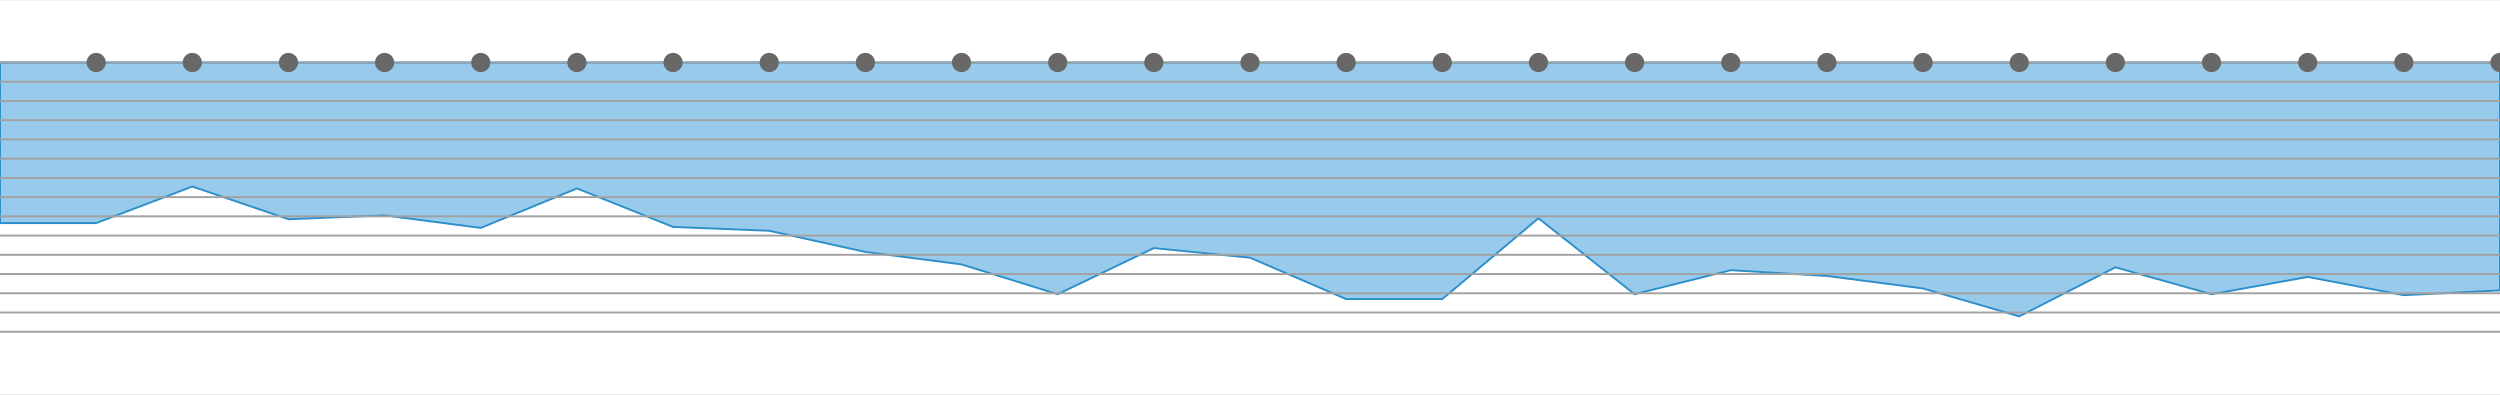
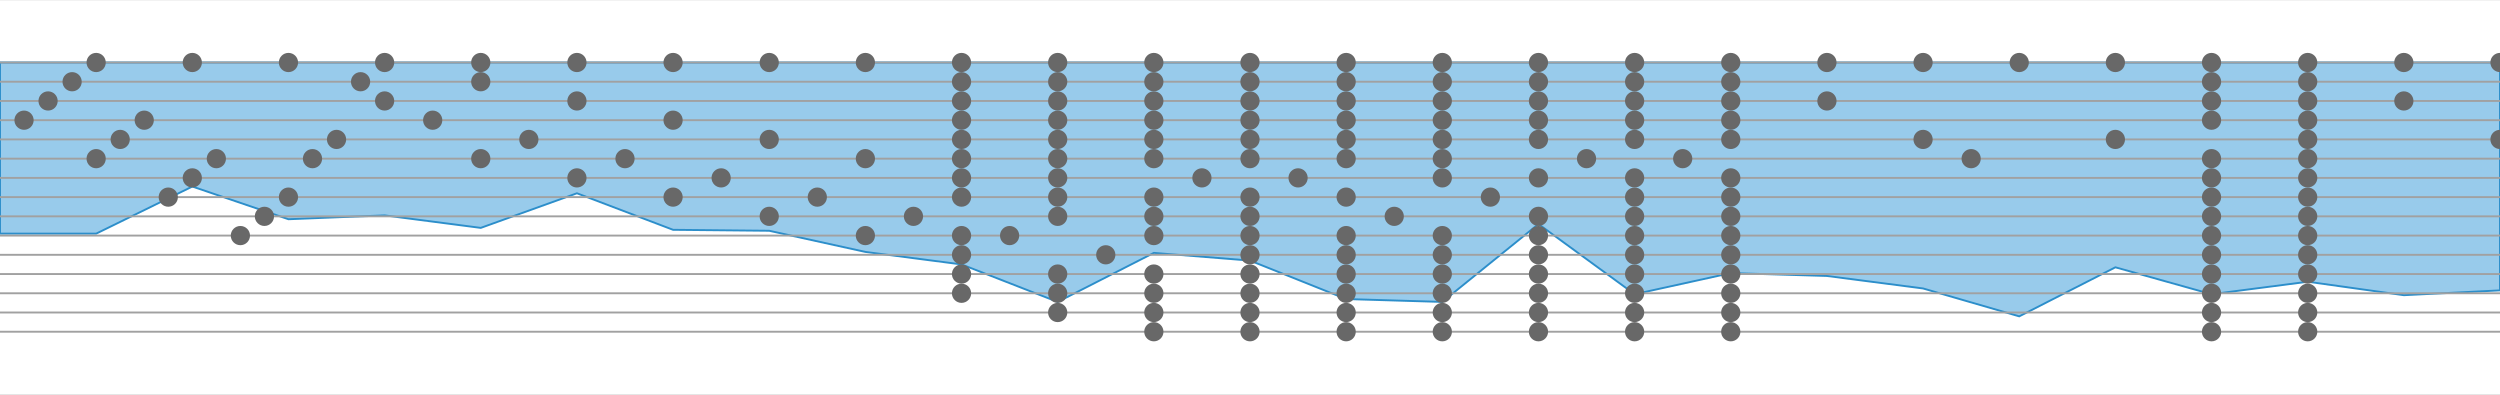
<svg xmlns="http://www.w3.org/2000/svg" baseProfile="full" height="205" version="1.1" width="1300">
  <defs />
  <g transform="translate(0, 32.5)">
-     <path d="M 1300 0L 1300.0 118.5 L 1250.0 121.0 L 1200.0 111.5 L 1150.0 120.5 L 1100.0 106.5 L 1050.0 132.0 L 1000.0 117.5 L 950.0 111.0 L 900.0 108.0 L 850.0 120.5 L 800.0 81.0 L 750.0 123.0 L 700.0 123.0 L 650.0 101.5 L 600.0 96.5 L 550.0 120.5 L 500.0 105.0 L 450.0 98.5 L 400.0 87.5 L 350.0 85.5 L 300.0 65.5 L 250.0 86.0 L 200.0 79.5 L 150.0 81.5 L 100.0 64.5 L 50.0 83.5 L 0 83.5 L 0 0 Z" style="fill:#98cbeb;stroke:#2c8eca" />
+     <path d="M 1300 0L 1300.0 118.5 L 1250.0 121.0 L 1200.0 114.0 L 1150.0 120.5 L 1100.0 106.5 L 1050.0 132.0 L 1000.0 117.5 L 950.0 111.0 L 900.0 109.5 L 850.0 120.5 L 800.0 84.0 L 750.0 124.5 L 700.0 123.0 L 650.0 103.0 L 600.0 99.0 L 550.0 124.5 L 500.0 105.0 L 450.0 98.5 L 400.0 87.5 L 350.0 87.0 L 300.0 68.0 L 250.0 86.0 L 200.0 79.5 L 150.0 81.5 L 100.0 64.5 L 50.0 89.0 L 0 89.0 L 0 0 Z" style="fill:#98cbeb;stroke:#2c8eca" />
  </g>
  <line style="stroke:#7b7b7b;stroke-width:0.1" x1="0" x2="1300" y1="0" y2="0" />
  <line style="stroke:#7b7b7b;stroke-width:0.1" x1="0" x2="1300" y1="205" y2="205" />
  <g transform="translate(0, 32.5)">
    <line style="stroke:#a1a1a1;stroke-width:1" x1="0" x2="1300" y1="0" y2="0" />
    <line style="stroke:#a1a1a1;stroke-width:1" x1="0" x2="1300" y1="10" y2="10" />
    <line style="stroke:#a1a1a1;stroke-width:1" x1="0" x2="1300" y1="20" y2="20" />
    <line style="stroke:#a1a1a1;stroke-width:1" x1="0" x2="1300" y1="30" y2="30" />
    <line style="stroke:#a1a1a1;stroke-width:1" x1="0" x2="1300" y1="40" y2="40" />
    <line style="stroke:#a1a1a1;stroke-width:1" x1="0" x2="1300" y1="50" y2="50" />
    <line style="stroke:#a1a1a1;stroke-width:1" x1="0" x2="1300" y1="60" y2="60" />
    <line style="stroke:#a1a1a1;stroke-width:1" x1="0" x2="1300" y1="70" y2="70" />
    <line style="stroke:#a1a1a1;stroke-width:1" x1="0" x2="1300" y1="80" y2="80" />
    <line style="stroke:#a1a1a1;stroke-width:1" x1="0" x2="1300" y1="90" y2="90" />
    <line style="stroke:#a1a1a1;stroke-width:1" x1="0" x2="1300" y1="100" y2="100" />
    <line style="stroke:#a1a1a1;stroke-width:1" x1="0" x2="1300" y1="110" y2="110" />
    <line style="stroke:#a1a1a1;stroke-width:1" x1="0" x2="1300" y1="120" y2="120" />
    <line style="stroke:#a1a1a1;stroke-width:1" x1="0" x2="1300" y1="130" y2="130" />
    <line style="stroke:#a1a1a1;stroke-width:1" x1="0" x2="1300" y1="140" y2="140" />
+     <circle cx="1300.0" cy="40" r="5" style="fill: #686868" />
    <circle cx="1300.0" cy="0" r="5" style="fill: #686868" />
+     <circle cx="1250.0" cy="20" r="5" style="fill: #686868" />
    <circle cx="1250.0" cy="0" r="5" style="fill: #686868" />
+     <circle cx="1200.0" cy="10" r="5" style="fill: #686868" />
+     <circle cx="1200.0" cy="20" r="5" style="fill: #686868" />
+     <circle cx="1200.0" cy="30" r="5" style="fill: #686868" />
+     <circle cx="1200.0" cy="40" r="5" style="fill: #686868" />
+     <circle cx="1200.0" cy="50" r="5" style="fill: #686868" />
+     <circle cx="1200.0" cy="60" r="5" style="fill: #686868" />
+     <circle cx="1200.0" cy="70" r="5" style="fill: #686868" />
+     <circle cx="1200.0" cy="80" r="5" style="fill: #686868" />
+     <circle cx="1200.0" cy="90" r="5" style="fill: #686868" />
+     <circle cx="1200.0" cy="100" r="5" style="fill: #686868" />
+     <circle cx="1200.0" cy="110" r="5" style="fill: #686868" />
+     <circle cx="1200.0" cy="120" r="5" style="fill: #686868" />
+     <circle cx="1200.0" cy="130" r="5" style="fill: #686868" />
+     <circle cx="1200.0" cy="140" r="5" style="fill: #686868" />
    <circle cx="1200.0" cy="0" r="5" style="fill: #686868" />
+     <circle cx="1150.0" cy="10" r="5" style="fill: #686868" />
+     <circle cx="1150.0" cy="20" r="5" style="fill: #686868" />
+     <circle cx="1150.0" cy="30" r="5" style="fill: #686868" />
+     <circle cx="1150.0" cy="50" r="5" style="fill: #686868" />
+     <circle cx="1150.0" cy="60" r="5" style="fill: #686868" />
+     <circle cx="1150.0" cy="70" r="5" style="fill: #686868" />
+     <circle cx="1150.0" cy="80" r="5" style="fill: #686868" />
+     <circle cx="1150.0" cy="90" r="5" style="fill: #686868" />
+     <circle cx="1150.0" cy="100" r="5" style="fill: #686868" />
+     <circle cx="1150.0" cy="110" r="5" style="fill: #686868" />
+     <circle cx="1150.0" cy="120" r="5" style="fill: #686868" />
+     <circle cx="1150.0" cy="130" r="5" style="fill: #686868" />
+     <circle cx="1150.0" cy="140" r="5" style="fill: #686868" />
    <circle cx="1150.0" cy="0" r="5" style="fill: #686868" />
+     <circle cx="1100.0" cy="40" r="5" style="fill: #686868" />
    <circle cx="1100.0" cy="0" r="5" style="fill: #686868" />
    <circle cx="1050.0" cy="0" r="5" style="fill: #686868" />
+     <circle cx="1025.0" cy="50" r="5" style="fill: #686868" />
+     <circle cx="1000.0" cy="40" r="5" style="fill: #686868" />
    <circle cx="1000.0" cy="0" r="5" style="fill: #686868" />
+     <circle cx="950.0" cy="20" r="5" style="fill: #686868" />
    <circle cx="950.0" cy="0" r="5" style="fill: #686868" />
+     <circle cx="900.0" cy="10" r="5" style="fill: #686868" />
+     <circle cx="900.0" cy="20" r="5" style="fill: #686868" />
+     <circle cx="900.0" cy="30" r="5" style="fill: #686868" />
+     <circle cx="900.0" cy="40" r="5" style="fill: #686868" />
+     <circle cx="900.0" cy="60" r="5" style="fill: #686868" />
+     <circle cx="900.0" cy="70" r="5" style="fill: #686868" />
+     <circle cx="900.0" cy="80" r="5" style="fill: #686868" />
+     <circle cx="900.0" cy="90" r="5" style="fill: #686868" />
+     <circle cx="900.0" cy="100" r="5" style="fill: #686868" />
+     <circle cx="900.0" cy="110" r="5" style="fill: #686868" />
+     <circle cx="900.0" cy="120" r="5" style="fill: #686868" />
+     <circle cx="900.0" cy="130" r="5" style="fill: #686868" />
+     <circle cx="900.0" cy="140" r="5" style="fill: #686868" />
    <circle cx="900.0" cy="0" r="5" style="fill: #686868" />
+     <circle cx="875.0" cy="50" r="5" style="fill: #686868" />
+     <circle cx="850.0" cy="10" r="5" style="fill: #686868" />
+     <circle cx="850.0" cy="20" r="5" style="fill: #686868" />
+     <circle cx="850.0" cy="30" r="5" style="fill: #686868" />
+     <circle cx="850.0" cy="40" r="5" style="fill: #686868" />
+     <circle cx="850.0" cy="60" r="5" style="fill: #686868" />
+     <circle cx="850.0" cy="70" r="5" style="fill: #686868" />
+     <circle cx="850.0" cy="80" r="5" style="fill: #686868" />
+     <circle cx="850.0" cy="90" r="5" style="fill: #686868" />
+     <circle cx="850.0" cy="100" r="5" style="fill: #686868" />
+     <circle cx="850.0" cy="110" r="5" style="fill: #686868" />
+     <circle cx="850.0" cy="120" r="5" style="fill: #686868" />
+     <circle cx="850.0" cy="130" r="5" style="fill: #686868" />
+     <circle cx="850.0" cy="140" r="5" style="fill: #686868" />
    <circle cx="850.0" cy="0" r="5" style="fill: #686868" />
+     <circle cx="825.0" cy="50" r="5" style="fill: #686868" />
+     <circle cx="800.0" cy="10" r="5" style="fill: #686868" />
+     <circle cx="800.0" cy="20" r="5" style="fill: #686868" />
+     <circle cx="800.0" cy="30" r="5" style="fill: #686868" />
+     <circle cx="800.0" cy="40" r="5" style="fill: #686868" />
+     <circle cx="800.0" cy="60" r="5" style="fill: #686868" />
+     <circle cx="800.0" cy="80" r="5" style="fill: #686868" />
+     <circle cx="800.0" cy="90" r="5" style="fill: #686868" />
+     <circle cx="800.0" cy="100" r="5" style="fill: #686868" />
+     <circle cx="800.0" cy="110" r="5" style="fill: #686868" />
+     <circle cx="800.0" cy="120" r="5" style="fill: #686868" />
+     <circle cx="800.0" cy="130" r="5" style="fill: #686868" />
+     <circle cx="800.0" cy="140" r="5" style="fill: #686868" />
    <circle cx="800.0" cy="0" r="5" style="fill: #686868" />
+     <circle cx="775.0" cy="70" r="5" style="fill: #686868" />
+     <circle cx="750.0" cy="10" r="5" style="fill: #686868" />
+     <circle cx="750.0" cy="20" r="5" style="fill: #686868" />
+     <circle cx="750.0" cy="30" r="5" style="fill: #686868" />
+     <circle cx="750.0" cy="40" r="5" style="fill: #686868" />
+     <circle cx="750.0" cy="50" r="5" style="fill: #686868" />
+     <circle cx="750.0" cy="60" r="5" style="fill: #686868" />
+     <circle cx="750.0" cy="90" r="5" style="fill: #686868" />
+     <circle cx="750.0" cy="100" r="5" style="fill: #686868" />
+     <circle cx="750.0" cy="110" r="5" style="fill: #686868" />
+     <circle cx="750.0" cy="120" r="5" style="fill: #686868" />
+     <circle cx="750.0" cy="130" r="5" style="fill: #686868" />
+     <circle cx="750.0" cy="140" r="5" style="fill: #686868" />
    <circle cx="750.0" cy="0" r="5" style="fill: #686868" />
+     <circle cx="725.0" cy="80" r="5" style="fill: #686868" />
+     <circle cx="700.0" cy="10" r="5" style="fill: #686868" />
+     <circle cx="700.0" cy="20" r="5" style="fill: #686868" />
+     <circle cx="700.0" cy="30" r="5" style="fill: #686868" />
+     <circle cx="700.0" cy="40" r="5" style="fill: #686868" />
+     <circle cx="700.0" cy="50" r="5" style="fill: #686868" />
+     <circle cx="700.0" cy="70" r="5" style="fill: #686868" />
+     <circle cx="700.0" cy="90" r="5" style="fill: #686868" />
+     <circle cx="700.0" cy="100" r="5" style="fill: #686868" />
+     <circle cx="700.0" cy="110" r="5" style="fill: #686868" />
+     <circle cx="700.0" cy="120" r="5" style="fill: #686868" />
+     <circle cx="700.0" cy="130" r="5" style="fill: #686868" />
+     <circle cx="700.0" cy="140" r="5" style="fill: #686868" />
    <circle cx="700.0" cy="0" r="5" style="fill: #686868" />
+     <circle cx="675.0" cy="60" r="5" style="fill: #686868" />
+     <circle cx="650.0" cy="10" r="5" style="fill: #686868" />
+     <circle cx="650.0" cy="20" r="5" style="fill: #686868" />
+     <circle cx="650.0" cy="30" r="5" style="fill: #686868" />
+     <circle cx="650.0" cy="40" r="5" style="fill: #686868" />
+     <circle cx="650.0" cy="50" r="5" style="fill: #686868" />
+     <circle cx="650.0" cy="70" r="5" style="fill: #686868" />
+     <circle cx="650.0" cy="80" r="5" style="fill: #686868" />
+     <circle cx="650.0" cy="90" r="5" style="fill: #686868" />
+     <circle cx="650.0" cy="100" r="5" style="fill: #686868" />
+     <circle cx="650.0" cy="110" r="5" style="fill: #686868" />
+     <circle cx="650.0" cy="120" r="5" style="fill: #686868" />
+     <circle cx="650.0" cy="130" r="5" style="fill: #686868" />
+     <circle cx="650.0" cy="140" r="5" style="fill: #686868" />
    <circle cx="650.0" cy="0" r="5" style="fill: #686868" />
+     <circle cx="625.0" cy="60" r="5" style="fill: #686868" />
+     <circle cx="600.0" cy="10" r="5" style="fill: #686868" />
+     <circle cx="600.0" cy="20" r="5" style="fill: #686868" />
+     <circle cx="600.0" cy="30" r="5" style="fill: #686868" />
+     <circle cx="600.0" cy="40" r="5" style="fill: #686868" />
+     <circle cx="600.0" cy="50" r="5" style="fill: #686868" />
+     <circle cx="600.0" cy="70" r="5" style="fill: #686868" />
+     <circle cx="600.0" cy="80" r="5" style="fill: #686868" />
+     <circle cx="600.0" cy="90" r="5" style="fill: #686868" />
+     <circle cx="600.0" cy="110" r="5" style="fill: #686868" />
+     <circle cx="600.0" cy="120" r="5" style="fill: #686868" />
+     <circle cx="600.0" cy="130" r="5" style="fill: #686868" />
+     <circle cx="600.0" cy="140" r="5" style="fill: #686868" />
    <circle cx="600.0" cy="0" r="5" style="fill: #686868" />
+     <circle cx="575.0" cy="100" r="5" style="fill: #686868" />
+     <circle cx="550.0" cy="10" r="5" style="fill: #686868" />
+     <circle cx="550.0" cy="20" r="5" style="fill: #686868" />
+     <circle cx="550.0" cy="30" r="5" style="fill: #686868" />
+     <circle cx="550.0" cy="40" r="5" style="fill: #686868" />
+     <circle cx="550.0" cy="50" r="5" style="fill: #686868" />
+     <circle cx="550.0" cy="60" r="5" style="fill: #686868" />
+     <circle cx="550.0" cy="70" r="5" style="fill: #686868" />
+     <circle cx="550.0" cy="80" r="5" style="fill: #686868" />
+     <circle cx="550.0" cy="110" r="5" style="fill: #686868" />
+     <circle cx="550.0" cy="120" r="5" style="fill: #686868" />
+     <circle cx="550.0" cy="130" r="5" style="fill: #686868" />
    <circle cx="550.0" cy="0" r="5" style="fill: #686868" />
+     <circle cx="525.0" cy="90" r="5" style="fill: #686868" />
+     <circle cx="500.0" cy="10" r="5" style="fill: #686868" />
+     <circle cx="500.0" cy="20" r="5" style="fill: #686868" />
+     <circle cx="500.0" cy="30" r="5" style="fill: #686868" />
+     <circle cx="500.0" cy="40" r="5" style="fill: #686868" />
+     <circle cx="500.0" cy="50" r="5" style="fill: #686868" />
+     <circle cx="500.0" cy="60" r="5" style="fill: #686868" />
+     <circle cx="500.0" cy="70" r="5" style="fill: #686868" />
+     <circle cx="500.0" cy="90" r="5" style="fill: #686868" />
+     <circle cx="500.0" cy="100" r="5" style="fill: #686868" />
+     <circle cx="500.0" cy="110" r="5" style="fill: #686868" />
+     <circle cx="500.0" cy="120" r="5" style="fill: #686868" />
    <circle cx="500.0" cy="0" r="5" style="fill: #686868" />
+     <circle cx="475.0" cy="80" r="5" style="fill: #686868" />
+     <circle cx="450.0" cy="50" r="5" style="fill: #686868" />
+     <circle cx="450.0" cy="90" r="5" style="fill: #686868" />
    <circle cx="450.0" cy="0" r="5" style="fill: #686868" />
+     <circle cx="425.0" cy="70" r="5" style="fill: #686868" />
+     <circle cx="400.0" cy="40" r="5" style="fill: #686868" />
+     <circle cx="400.0" cy="80" r="5" style="fill: #686868" />
    <circle cx="400.0" cy="0" r="5" style="fill: #686868" />
+     <circle cx="375.0" cy="60" r="5" style="fill: #686868" />
+     <circle cx="350.0" cy="30" r="5" style="fill: #686868" />
+     <circle cx="350.0" cy="70" r="5" style="fill: #686868" />
    <circle cx="350.0" cy="0" r="5" style="fill: #686868" />
+     <circle cx="325.0" cy="50" r="5" style="fill: #686868" />
+     <circle cx="300.0" cy="20" r="5" style="fill: #686868" />
+     <circle cx="300.0" cy="60" r="5" style="fill: #686868" />
    <circle cx="300.0" cy="0" r="5" style="fill: #686868" />
+     <circle cx="275.0" cy="40" r="5" style="fill: #686868" />
+     <circle cx="250.0" cy="10" r="5" style="fill: #686868" />
+     <circle cx="250.0" cy="50" r="5" style="fill: #686868" />
    <circle cx="250.0" cy="0" r="5" style="fill: #686868" />
+     <circle cx="225.0" cy="30" r="5" style="fill: #686868" />
+     <circle cx="200.0" cy="20" r="5" style="fill: #686868" />
    <circle cx="200.0" cy="0" r="5" style="fill: #686868" />
+     <circle cx="187.5" cy="10" r="5" style="fill: #686868" />
+     <circle cx="175.0" cy="40" r="5" style="fill: #686868" />
+     <circle cx="162.5" cy="50" r="5" style="fill: #686868" />
+     <circle cx="150.0" cy="70" r="5" style="fill: #686868" />
    <circle cx="150.0" cy="0" r="5" style="fill: #686868" />
+     <circle cx="137.5" cy="80" r="5" style="fill: #686868" />
+     <circle cx="125.0" cy="90" r="5" style="fill: #686868" />
+     <circle cx="112.5" cy="50" r="5" style="fill: #686868" />
+     <circle cx="100.0" cy="60" r="5" style="fill: #686868" />
    <circle cx="100.0" cy="0" r="5" style="fill: #686868" />
+     <circle cx="87.5" cy="70" r="5" style="fill: #686868" />
+     <circle cx="75.0" cy="30" r="5" style="fill: #686868" />
+     <circle cx="62.5" cy="40" r="5" style="fill: #686868" />
+     <circle cx="50.0" cy="50" r="5" style="fill: #686868" />
    <circle cx="50.0" cy="0" r="5" style="fill: #686868" />
+     <circle cx="37.5" cy="10" r="5" style="fill: #686868" />
+     <circle cx="25.0" cy="20" r="5" style="fill: #686868" />
+     <circle cx="12.5" cy="30" r="5" style="fill: #686868" />
  </g>
</svg>
